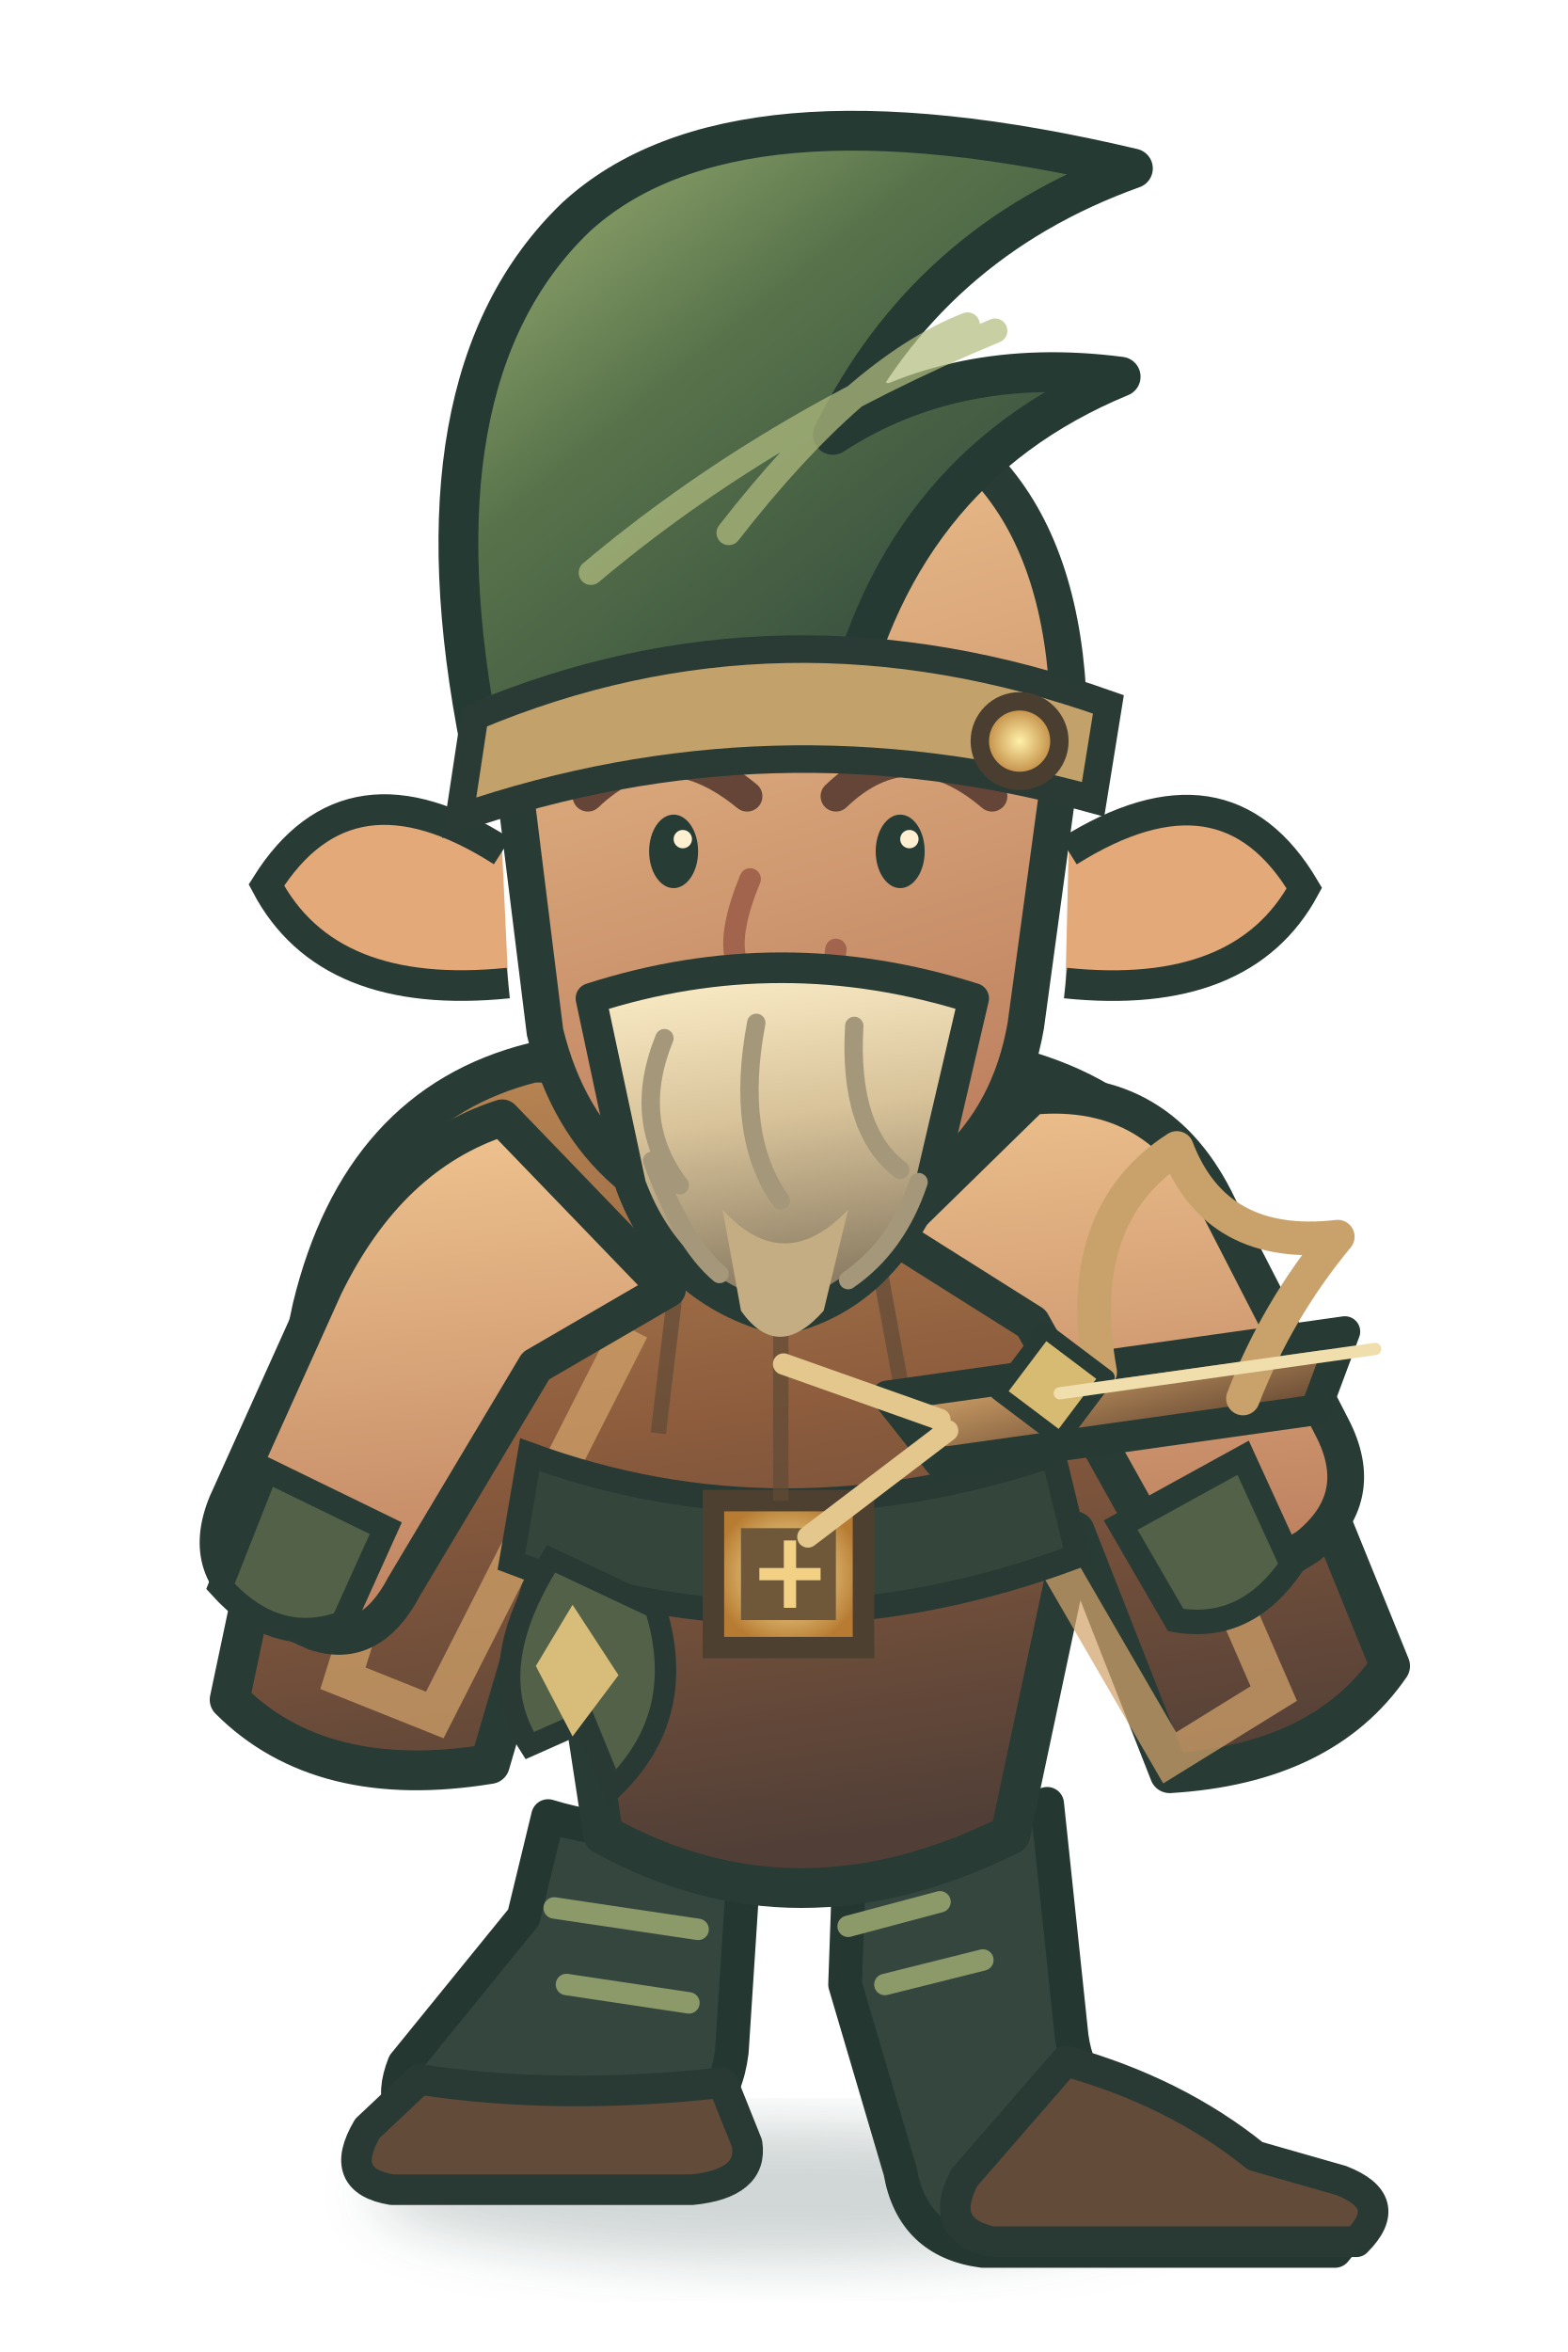
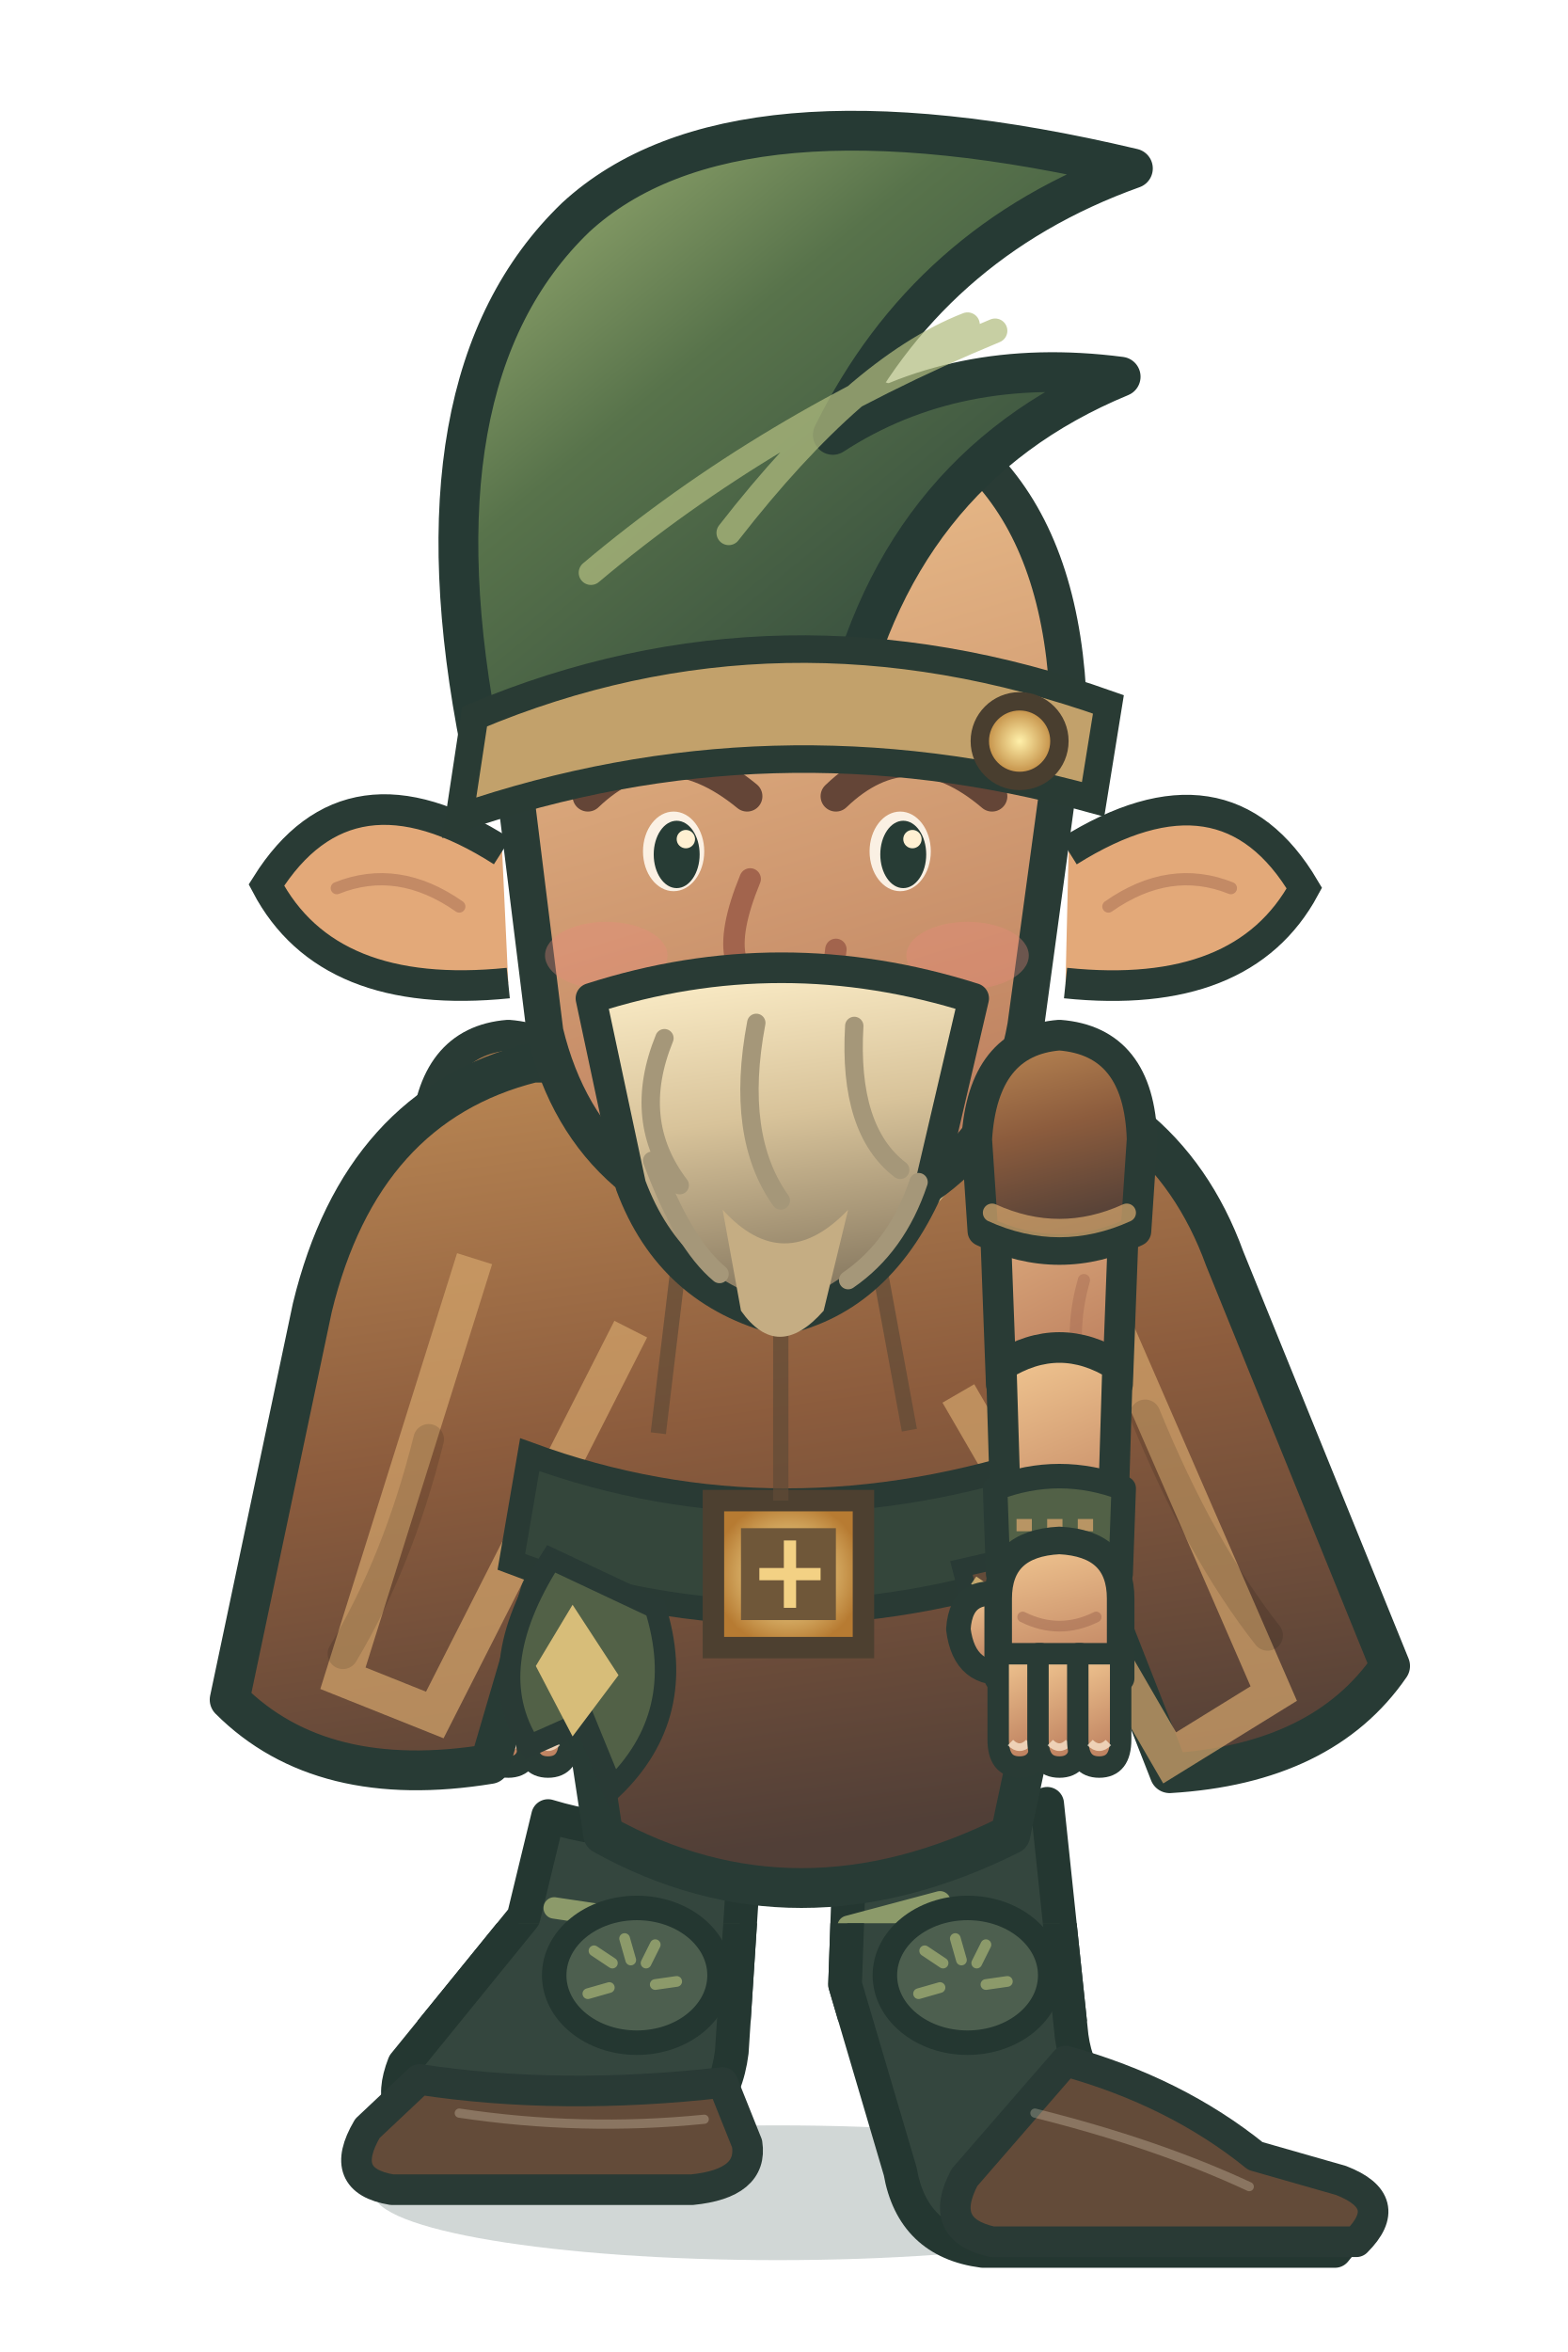
<svg xmlns="http://www.w3.org/2000/svg" width="512" height="768" viewBox="0 0 512 768">
  <defs>
    <linearGradient id="hat" x2=".9" y2="1">
      <stop stop-color="#a4b778" />
      <stop offset=".38" stop-color="#58734b" />
      <stop offset="1" stop-color="#293f39" />
    </linearGradient>
    <linearGradient id="coat" x2=".2" y2="1">
      <stop stop-color="#bd8a55" />
      <stop offset=".5" stop-color="#8c5c3d" />
      <stop offset="1" stop-color="#513f37" />
    </linearGradient>
    <linearGradient id="skin" x2=".2" y2="1">
      <stop stop-color="#f3c993" />
      <stop offset="1" stop-color="#bd805f" />
    </linearGradient>
    <linearGradient id="beard" x2=".15" y2="1">
      <stop stop-color="#fff1cc" />
      <stop offset=".48" stop-color="#d8c39a" />
      <stop offset="1" stop-color="#85775f" />
    </linearGradient>
-     <linearGradient id="wood" x2=".8" y2="1">
-       <stop stop-color="#d5a56a" />
-       <stop offset="1" stop-color="#684a34" />
-     </linearGradient>
    <radialGradient id="buckle">
      <stop stop-color="#fff0aa" />
      <stop offset="1" stop-color="#b77b32" />
    </radialGradient>
-     <filter id="soft" x="-.25" y="-.2" width="1.5" height="1.5">
-       <feGaussianBlur stdDeviation="9" />
-     </filter>
+     <clipPath id="thighCut">
+       <rect x="0" y="0" width="512" height="660" />
+     </clipPath>
+     <clipPath id="shinCut">
+       <rect x="0" y="628" width="512" height="200" />
+     </clipPath>
  </defs>
-   <ellipse cx="254" cy="716" rx="132" ry="22" fill="#183531" opacity=".2" filter="url(#soft)" />
-   <path d="M179 593q33 10 65 0l-5 77q-3 24-25 28l-72-4q-17-2-10-20l39-48zM278 591q34 8 64-2l8 76q3 22 25 29l57 19q17 7 4 22H321q-23-3-27-26l-18-61z" fill="#34463e" stroke="#243731" stroke-width="11" stroke-linejoin="round" />
-   <path d="M137 679q46 7 99 1l8 20q2 13-18 15h-98q-18-3-8-20zM348 673q36 10 62 31l28 8q18 7 5 20H324q-18-4-9-21z" fill="#634b39" stroke="#293a35" stroke-width="10" stroke-linejoin="round" />
-   <path d="m181 623 47 7m-43 18 40 6m82-33-30 8m44 11-32 8" fill="none" stroke="#8c9a6a" stroke-width="7" stroke-linecap="round" />
-   <path d="M174 347q-56 14-72 80l-27 128q30 30 85 21l22-75 15 98q63 35 133 0l21-99 31 79q50-3 72-35l-54-133q-20-55-81-65z" fill="url(#coat)" stroke="#283b35" stroke-width="13" stroke-linejoin="round" />
-   <path d="m155 411-43 137 30 12 64-126m153-12 57 131-34 21-69-119" fill="none" stroke="#d2a36b" stroke-width="12" opacity=".72" />
-   <path d="M173 475q82 30 171 0l8 33q-96 36-185 2z" fill="#34463b" stroke="#293a34" stroke-width="8" />
-   <path d="M233 490h49v48h-49z" rx="8" fill="url(#buckle)" stroke="#4d4030" stroke-width="7" />
-   <path d="M242 499h31v30h-31z" fill="#6f5739" />
-   <path d="M258 503v22m-10-11h20" stroke="#f3d184" stroke-width="4" />
-   <path d="M205 379q22 32 51 34 30-2 53-34" fill="none" stroke="#dfc88f" stroke-width="13" stroke-linecap="round" />
-   <path d="M224 393 215 468m40-60v82m28-99 14 76" stroke="#604a36" stroke-width="5" opacity=".7" />
-   <path d="M164 365q-37 12-58 55l-32 71q-9 22 11 34l18 8q18 6 29-15l43-72 43-25zM337 358q42-4 61 36l37 72q12 23-8 39l-18 11q-22 9-34-16l-38-68-46-29z" fill="url(#skin)" stroke="#293b35" stroke-width="12" stroke-linejoin="round" />
-   <path d="m87 480 39 19-14 31q-22 8-40-12zm319-4-40 22 18 31q23 4 38-18z" fill="#526147" stroke="#293b35" stroke-width="8" />
-   <path d="M165 232q3-100 92-108 89 9 92 108l-14 103q-10 57-78 70-65-10-79-68z" fill="url(#skin)" stroke="#293b35" stroke-width="12" />
-   <path d="M164 278q-50-32-77 11 20 38 79 32m183-43q51-32 77 12-20 37-78 31" fill="#e3a979" stroke="#293b35" stroke-width="10" />
-   <path d="M192 260q24-23 52 0m29 0q24-23 51 0" fill="none" stroke="#644537" stroke-width="10" stroke-linecap="round" />
-   <ellipse cx="220" cy="278" rx="8" ry="12" fill="#273c35" />
-   <ellipse cx="294" cy="278" rx="8" ry="12" fill="#273c35" />
-   <circle cx="223" cy="274" r="3" fill="#fff0d2" />
-   <circle cx="297" cy="274" r="3" fill="#fff0d2" />
-   <path d="M245 287q-14 34 9 36 18 0 19-13" fill="none" stroke="#a2644d" stroke-width="7" stroke-linecap="round" />
-   <path d="M193 326q62-20 125 0l-14 60q-16 38-49 45-36-9-49-44z" fill="url(#beard)" stroke="#293b35" stroke-width="10" stroke-linejoin="round" />
-   <path d="M217 339q-11 27 5 48m25-53q-7 37 8 58m24-57q-2 34 15 47m-81-3q10 27 22 37m65-30q-7 21-23 32" fill="none" stroke="#a59779" stroke-width="6" stroke-linecap="round" />
-   <path d="M236 395q20 22 41 0l-8 33q-15 17-27 0z" fill="#c5ad83" />
-   <path d="M157 244q-24-120 31-173Q239 24 370 55q-67 24-98 87 40-26 94-19-75 31-92 117-58-31-117 4z" fill="url(#hat)" stroke="#263a34" stroke-width="13" stroke-linejoin="round" />
-   <path d="M193 187q57-48 132-79m-87 66q42-54 78-68" fill="none" stroke="#b2bd80" stroke-width="8" stroke-linecap="round" opacity=".72" />
-   <path d="M155 234q100-42 207-4l-5 31q-105-29-207 6z" fill="#c2a16b" stroke="#293b34" stroke-width="9" />
-   <circle cx="333" cy="242" r="13" fill="url(#buckle)" stroke="#493e2f" stroke-width="6" />
-   <g transform="rotate(-8 360 453)" stroke="#273a34" stroke-linejoin="round" stroke-linecap="round">
-     <path d="M290 446h151l-13 24H304z" fill="url(#wood)" stroke-width="10" />
-     <path d="M360 448q-2-52 35-69 8 35 48 36-23 21-38 48" fill="none" stroke="#c9a26b" stroke-width="11" />
-     <path d="m306 456-48-25m50 29-50 28" fill="none" stroke="#e4c78c" stroke-width="7" />
-     <path d="m326 450 18-18 18 18-18 18z" fill="#d7bb72" stroke-width="5" />
-     <path d="M346 453h104" stroke="#f0dfad" stroke-width="4" />
+   <ellipse cx="254" cy="716" rx="132" ry="22" fill="#183531" opacity=".2" />
+   <g id="legL_up" clip-path="url(#thighCut)">
+     <path d="M179 593q33 10 65 0l-5 77q-3 24-25 28l-72-4q-17-2-10-20l39-48z" fill="#34463e" stroke="#243731" stroke-width="11" stroke-linejoin="round" />
+     <path d="m181 623 47 7" fill="none" stroke="#8c9a6a" stroke-width="7" stroke-linecap="round" />
  </g>
-   <path d="M180 509q-23 36-7 61l18-8 9 22q25-24 14-59z" fill="#526147" stroke="#293a35" stroke-width="7" />
-   <path d="m187 524 15 23-15 20-12-23z" fill="#d7bd79" />
+   <g id="legL_low">
+     <g clip-path="url(#shinCut)">
+       <path d="M179 593q33 10 65 0l-5 77q-3 24-25 28l-72-4q-17-2-10-20l39-48z" fill="#34463e" stroke="#243731" stroke-width="11" stroke-linejoin="round" />
+     </g>
+     <path d="M137 679q46 7 99 1l8 20q2 13-18 15h-98q-18-3-8-20z" fill="#634b39" stroke="#293a35" stroke-width="10" stroke-linejoin="round" />
+     <path d="M150 690q40 6 80 2" fill="none" stroke="#fff3d6" stroke-width="3" opacity=".25" stroke-linecap="round" />
+     <ellipse cx="208" cy="645" rx="27" ry="22" fill="#4d5f4f" stroke="#243731" stroke-width="8" />
+     <path d="M194 637 l6 4m4-8 2 7m8-5-3 6m-19 10 7-2m22-2-7 1" stroke="#8c9a6a" stroke-width="3.5" stroke-linecap="round" />
+   </g>
+   <g id="legR_up" clip-path="url(#thighCut)">
+     <path d="M278 591q34 8 64-2l8 76q3 22 25 29l57 19q17 7 4 22H321q-23-3-27-26l-18-61z" fill="#34463e" stroke="#243731" stroke-width="11" stroke-linejoin="round" />
+     <path d="m307 621-30 8" fill="none" stroke="#8c9a6a" stroke-width="7" stroke-linecap="round" />
+   </g>
+   <g id="legR_low">
+     <g clip-path="url(#shinCut)">
+       <path d="M278 591q34 8 64-2l8 76q3 22 25 29l57 19q17 7 4 22H321q-23-3-27-26l-18-61z" fill="#34463e" stroke="#243731" stroke-width="11" stroke-linejoin="round" />
+     </g>
+     <path d="M348 673q36 10 62 31l28 8q18 7 5 20H324q-18-4-9-21z" fill="#634b39" stroke="#293a35" stroke-width="10" stroke-linejoin="round" />
+     <path d="M338 690q40 10 70 24" fill="none" stroke="#fff3d6" stroke-width="3" opacity=".25" stroke-linecap="round" />
+     <ellipse cx="316" cy="645" rx="27" ry="22" fill="#4d5f4f" stroke="#243731" stroke-width="8" />
+     <path d="M302 637 l6 4m4-8 2 7m8-5-3 6m-19 10 7-2m22-2-7 1" stroke="#8c9a6a" stroke-width="3.5" stroke-linecap="round" />
+   </g>
+   <g id="armL_up">
+     <path d="M144 372 Q144 352 166 352 Q188 352 188 372 L185 452 Q166 466 147 452 Z" fill="url(#skin)" stroke="#293b35" stroke-width="10" stroke-linejoin="round" />
+     <path d="M139 372 Q141 340 166 338 Q192 340 193 372 L191 402 Q166 414 141 402 Z" fill="url(#coat)" stroke="#293b35" stroke-width="10" stroke-linejoin="round" />
+     <path d="M144 396 Q166 406 188 396" fill="none" stroke="#d2a36b" stroke-width="6" stroke-linecap="round" opacity=".75" />
+     <path d="M158 418 q4 14 2 28" fill="none" stroke="#a36b52" stroke-width="4" stroke-linecap="round" opacity=".45" />
+   </g>
+   <g id="armL_fore">
+     <path d="M147 446 Q166 434 185 446 L183 512 Q166 522 149 512 Z" fill="url(#skin)" stroke="#293b35" stroke-width="10" stroke-linejoin="round" />
+     <path d="M145 486 Q166 478 187 486 L186 514 Q166 523 146 514 Z" fill="#526147" stroke="#293b35" stroke-width="8" stroke-linejoin="round" />
+     <path d="M152 498 h28" stroke="#d2a36b" stroke-width="4" stroke-dasharray="5 5" opacity=".8" />
+   </g>
+   <g id="armL_hand">
+     <path d="M180 522 Q198 516 199 532 Q197 548 182 546 Z" fill="url(#skin)" stroke="#293b35" stroke-width="8" stroke-linejoin="round" />
+     <path d="M146 522 Q146 504 166 503 Q186 504 186 522 L186 548 Q166 560 146 548 Z" fill="url(#skin)" stroke="#293b35" stroke-width="9" stroke-linejoin="round" />
+     <path d="M154 528 q12 6 24 0" fill="none" stroke="#a36b52" stroke-width="3.5" stroke-linecap="round" opacity=".55" />
+   </g>
+   <g id="armL_fingers">
+     <path d="M146 540 L146 568 Q146 577 153 577 Q160 577 160 568 L160 540 Z" fill="url(#skin)" stroke="#293b35" stroke-width="7" stroke-linejoin="round" />
+     <path d="M150 569 q3 3 6 0" fill="none" stroke="#fff0d8" stroke-width="2.5" opacity=".7" />
+     <path d="M159 540 L159 568 Q159 577 166 577 Q173 577 173 568 L173 540 Z" fill="url(#skin)" stroke="#293b35" stroke-width="7" stroke-linejoin="round" />
+     <path d="M163 569 q3 3 6 0" fill="none" stroke="#fff0d8" stroke-width="2.5" opacity=".7" />
+     <path d="M172 540 L172 568 Q172 577 179 577 Q186 577 186 568 L186 540 Z" fill="url(#skin)" stroke="#293b35" stroke-width="7" stroke-linejoin="round" />
+     <path d="M176 569 q3 3 6 0" fill="none" stroke="#fff0d8" stroke-width="2.5" opacity=".7" />
+   </g>
+   <g id="torso">
+     <path d="M174 347q-56 14-72 80l-27 128q30 30 85 21l22-75 15 98q63 35 133 0l21-99 31 79q50-3 72-35l-54-133q-20-55-81-65z" fill="url(#coat)" stroke="#283b35" stroke-width="13" stroke-linejoin="round" />
+     <path d="m155 411-43 137 30 12 64-126m153-12 57 131-34 21-69-119" fill="none" stroke="#d2a36b" stroke-width="12" opacity=".72" />
+     <path d="M140 470q-10 40-28 70m262-78q18 44 40 72" fill="none" stroke="#000" stroke-width="10" opacity=".12" stroke-linecap="round" />
+     <path d="M173 475q82 30 171 0l8 33q-96 36-185 2z" fill="#34463b" stroke="#293a34" stroke-width="8" />
+     <path d="M233 490h49v48h-49z" fill="url(#buckle)" stroke="#4d4030" stroke-width="7" />
+     <path d="M242 499h31v30h-31z" fill="#6f5739" />
+     <path d="M258 503v22m-10-11h20" stroke="#f3d184" stroke-width="4" />
+     <path d="M205 379q22 32 51 34 30-2 53-34" fill="none" stroke="#dfc88f" stroke-width="13" stroke-linecap="round" />
+     <path d="M224 393 215 468m40-60v82m28-99 14 76" stroke="#604a36" stroke-width="5" opacity=".7" />
+     <path d="M180 509q-23 36-7 61l18-8 9 22q25-24 14-59z" fill="#526147" stroke="#293a35" stroke-width="7" />
+     <path d="m187 524 15 23-15 20-12-23z" fill="#d7bd79" />
+     <path d="M318 520l26-6 4 22-24 7z" fill="#000" opacity=".12" />
+     <path d="M314 512l26-6 4 22-24 7z" fill="#634b39" stroke="#293a35" stroke-width="6" />
+     <path d="M318 516l20 14" stroke="#f3d184" stroke-width="3" opacity=".7" />
+   </g>
+   <g id="head">
+     <path d="M165 232q3-100 92-108 89 9 92 108l-14 103q-10 57-78 70-65-10-79-68z" fill="url(#skin)" stroke="#293b35" stroke-width="12" />
+     <path d="M164 278q-50-32-77 11 20 38 79 32m183-43q51-32 77 12-20 37-78 31" fill="#e3a979" stroke="#293b35" stroke-width="10" />
+     <path d="M110 290q20-8 40 6m252-6q-20-8-40 6" fill="none" stroke="#a36b52" stroke-width="4" opacity=".5" stroke-linecap="round" />
+     <ellipse cx="198" cy="312" rx="20" ry="11" fill="#e88a7a" opacity=".35" />
+     <ellipse cx="316" cy="312" rx="20" ry="11" fill="#e88a7a" opacity=".35" />
+     <path d="M192 260q24-23 52 0m29 0q24-23 51 0" fill="none" stroke="#644537" stroke-width="10" stroke-linecap="round" />
+     <ellipse cx="220" cy="278" rx="10" ry="13" fill="#fffaf0" opacity=".9" />
+     <ellipse cx="294" cy="278" rx="10" ry="13" fill="#fffaf0" opacity=".9" />
+     <ellipse cx="221" cy="279" rx="7.5" ry="11" fill="#273c35" />
+     <ellipse cx="295" cy="279" rx="7.5" ry="11" fill="#273c35" />
+     <circle cx="224" cy="274" r="3" fill="#fff0d2" />
+     <circle cx="298" cy="274" r="3" fill="#fff0d2" />
+     <path d="M245 287q-14 34 9 36 18 0 19-13" fill="none" stroke="#a2644d" stroke-width="7" stroke-linecap="round" />
+     <path d="M193 326q62-20 125 0l-14 60q-16 38-49 45-36-9-49-44z" fill="url(#beard)" stroke="#293b35" stroke-width="10" stroke-linejoin="round" />
+     <path d="M217 339q-11 27 5 48m25-53q-7 37 8 58m24-57q-2 34 15 47m-81-3q10 27 22 37m65-30q-7 21-23 32" fill="none" stroke="#a59779" stroke-width="6" stroke-linecap="round" />
+     <path d="M236 395q20 22 41 0l-8 33q-15 17-27 0z" fill="#c5ad83" />
+   </g>
+   <g id="cap">
+     <path d="M157 244q-24-120 31-173Q239 24 370 55q-67 24-98 87 40-26 94-19-75 31-92 117-58-31-117 4z" fill="url(#hat)" stroke="#263a34" stroke-width="13" stroke-linejoin="round" />
+     <path d="M193 187q57-48 132-79m-87 66q42-54 78-68" fill="none" stroke="#b2bd80" stroke-width="8" stroke-linecap="round" opacity=".72" />
+     <path d="M155 234q100-42 207-4l-5 31q-105-29-207 6z" fill="#c2a16b" stroke="#293b34" stroke-width="9" />
+     <circle cx="333" cy="242" r="13" fill="url(#buckle)" stroke="#493e2f" stroke-width="6" />
+   </g>
+   <g id="armR_up">
+     <path d="M324 372 Q324 352 346 352 Q368 352 368 372 L365 452 Q346 466 327 452 Z" fill="url(#skin)" stroke="#293b35" stroke-width="10" stroke-linejoin="round" />
+     <path d="M319 372 Q321 340 346 338 Q372 340 373 372 L371 402 Q346 414 321 402 Z" fill="url(#coat)" stroke="#293b35" stroke-width="10" stroke-linejoin="round" />
+     <path d="M324 396 Q346 406 368 396" fill="none" stroke="#d2a36b" stroke-width="6" stroke-linecap="round" opacity=".75" />
+     <path d="M354 418 q-4 14 -2 28" fill="none" stroke="#a36b52" stroke-width="4" stroke-linecap="round" opacity=".45" />
+   </g>
+   <g id="armR_fore">
+     <path d="M327 446 Q346 434 365 446 L363 512 Q346 522 329 512 Z" fill="url(#skin)" stroke="#293b35" stroke-width="10" stroke-linejoin="round" />
+     <path d="M325 486 Q346 478 367 486 L366 514 Q346 523 326 514 Z" fill="#526147" stroke="#293b35" stroke-width="8" stroke-linejoin="round" />
+     <path d="M332 498 h28" stroke="#d2a36b" stroke-width="4" stroke-dasharray="5 5" opacity=".8" />
+   </g>
+   <g id="armR_hand">
+     <path d="M332 522 Q314 516 313 532 Q315 548 330 546 Z" fill="url(#skin)" stroke="#293b35" stroke-width="8" stroke-linejoin="round" />
+     <path d="M326 522 Q326 504 346 503 Q366 504 366 522 L366 548 Q346 560 326 548 Z" fill="url(#skin)" stroke="#293b35" stroke-width="9" stroke-linejoin="round" />
+     <path d="M334 528 q12 6 24 0" fill="none" stroke="#a36b52" stroke-width="3.5" stroke-linecap="round" opacity=".55" />
+   </g>
+   <g id="armR_fingers">
+     <path d="M326 540 L326 568 Q326 577 333 577 Q340 577 340 568 L340 540 Z" fill="url(#skin)" stroke="#293b35" stroke-width="7" stroke-linejoin="round" />
+     <path d="M330 569 q3 3 6 0" fill="none" stroke="#fff0d8" stroke-width="2.5" opacity=".7" />
+     <path d="M339 540 L339 568 Q339 577 346 577 Q353 577 353 568 L353 540 Z" fill="url(#skin)" stroke="#293b35" stroke-width="7" stroke-linejoin="round" />
+     <path d="M343 569 q3 3 6 0" fill="none" stroke="#fff0d8" stroke-width="2.5" opacity=".7" />
+     <path d="M352 540 L352 568 Q352 577 359 577 Q366 577 366 568 L366 540 Z" fill="url(#skin)" stroke="#293b35" stroke-width="7" stroke-linejoin="round" />
+     <path d="M356 569 q3 3 6 0" fill="none" stroke="#fff0d8" stroke-width="2.5" opacity=".7" />
+   </g>
</svg>
